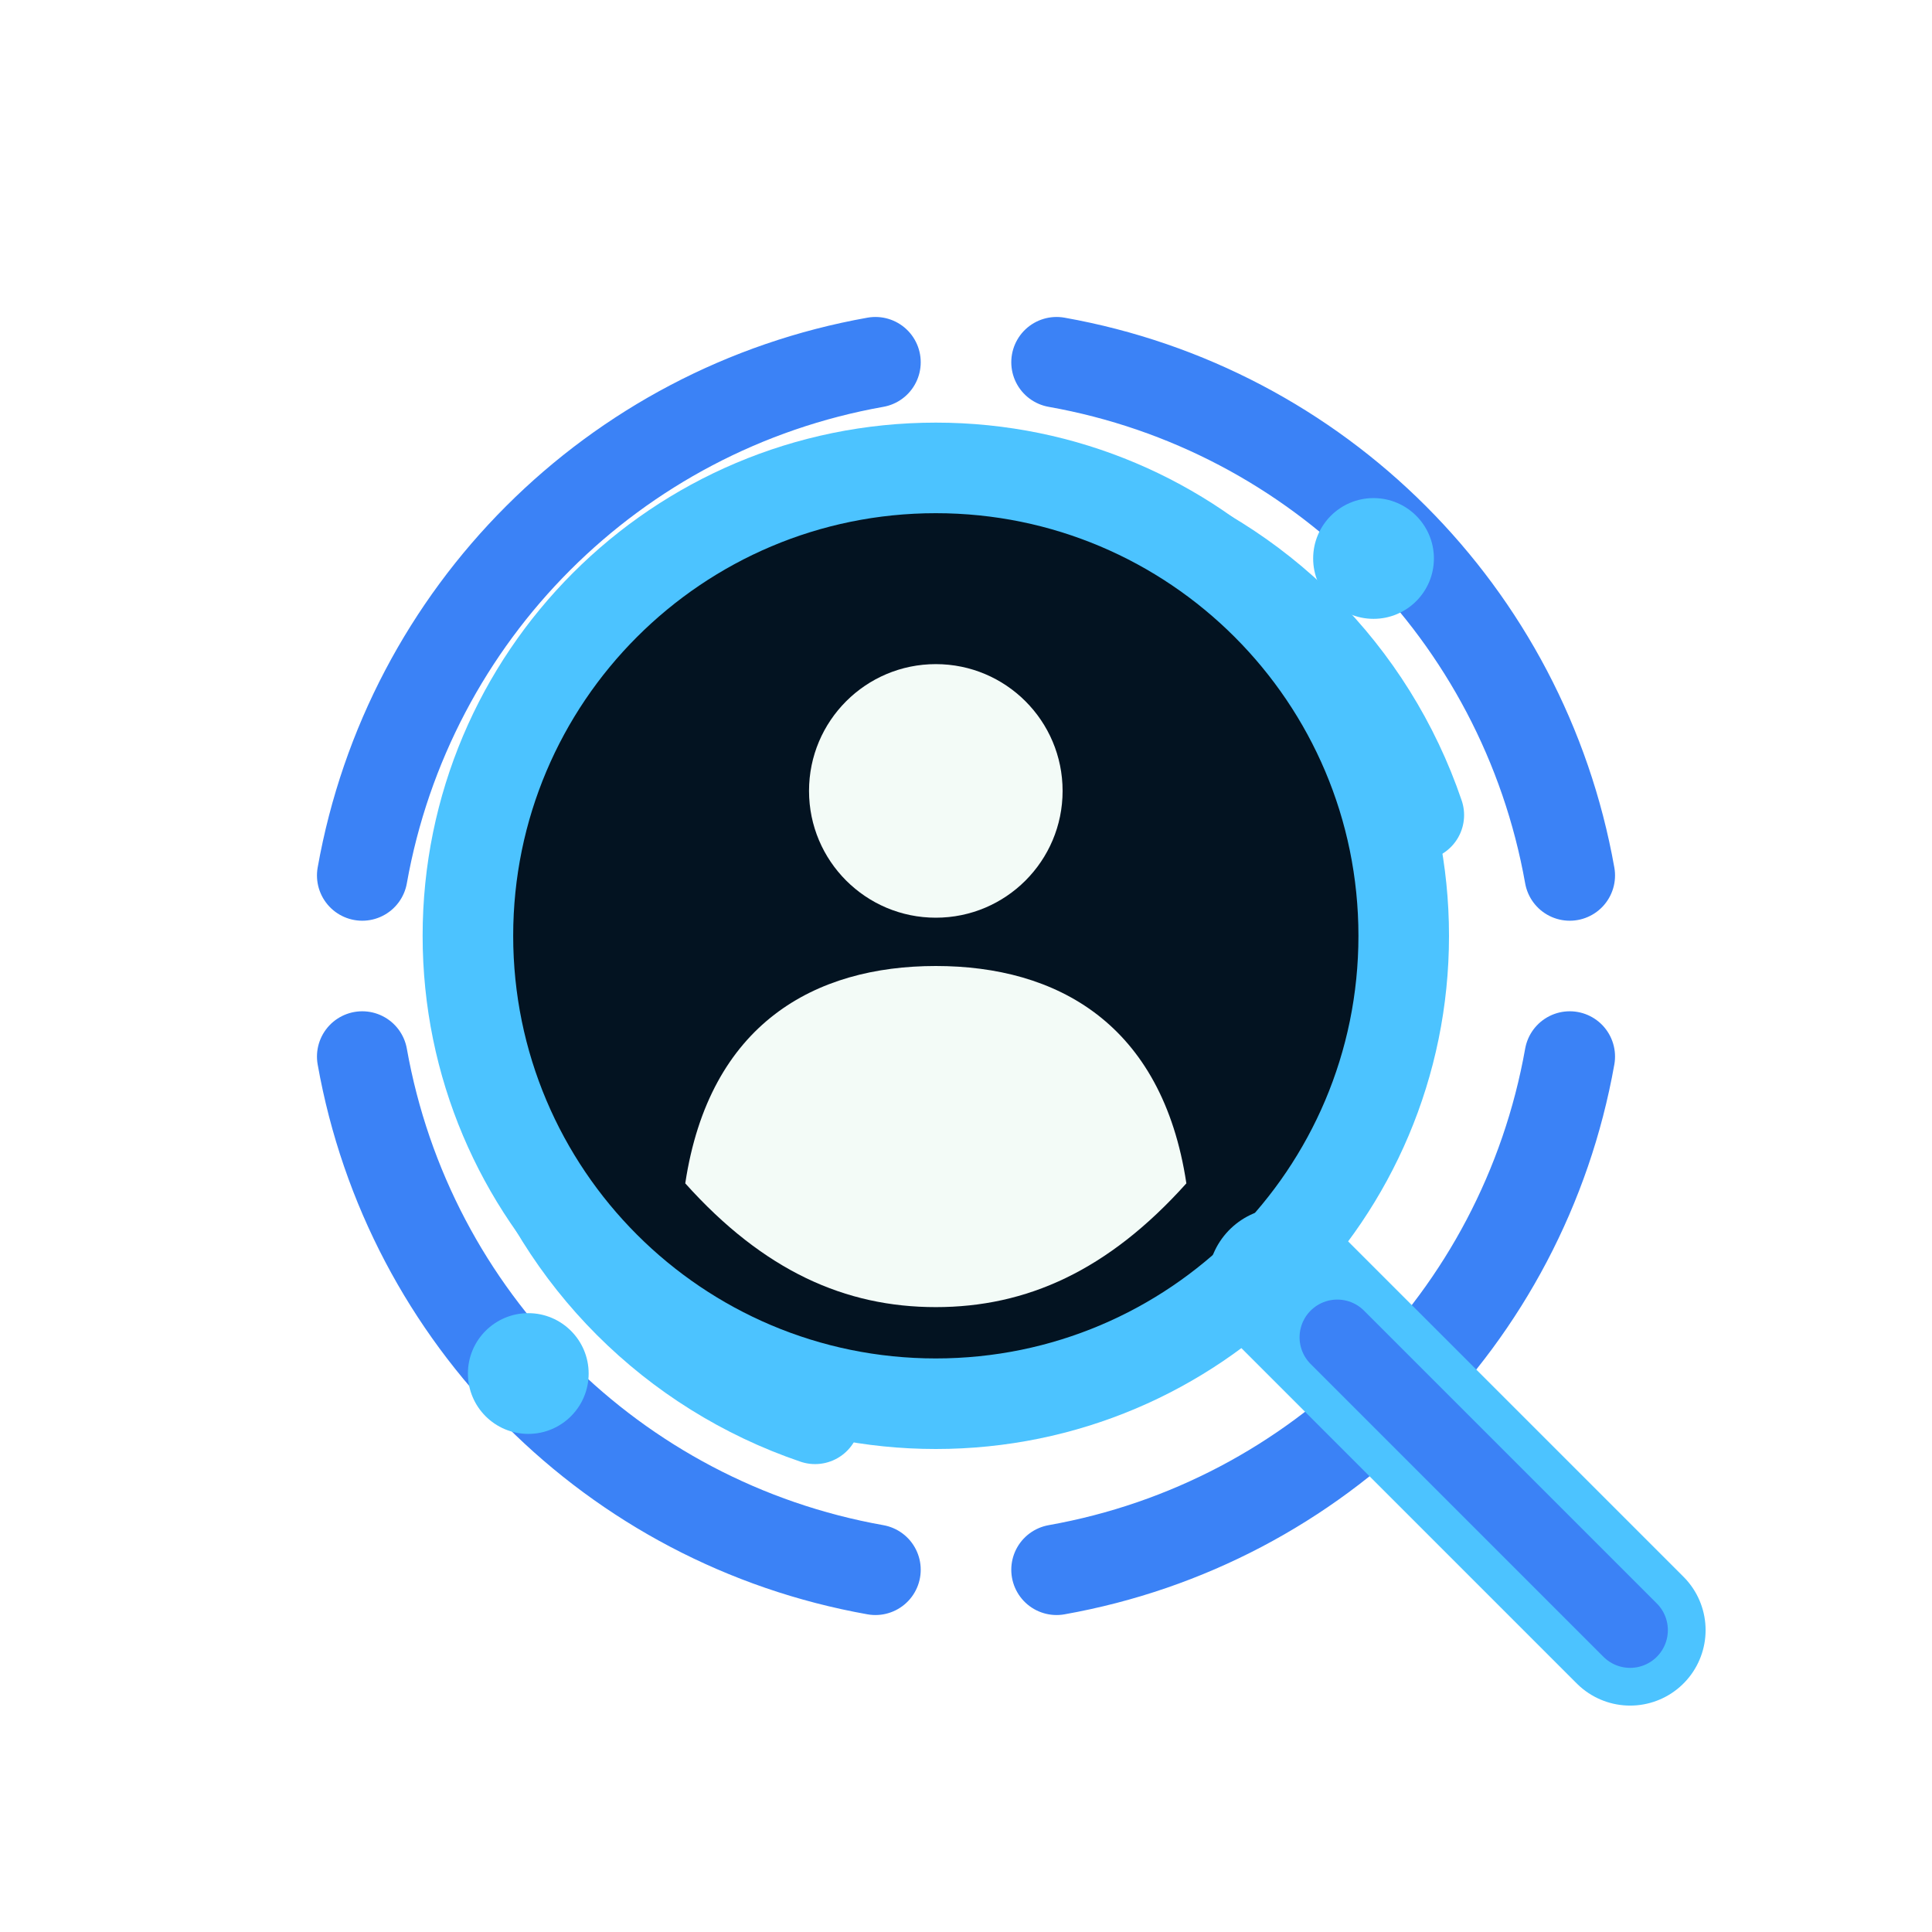
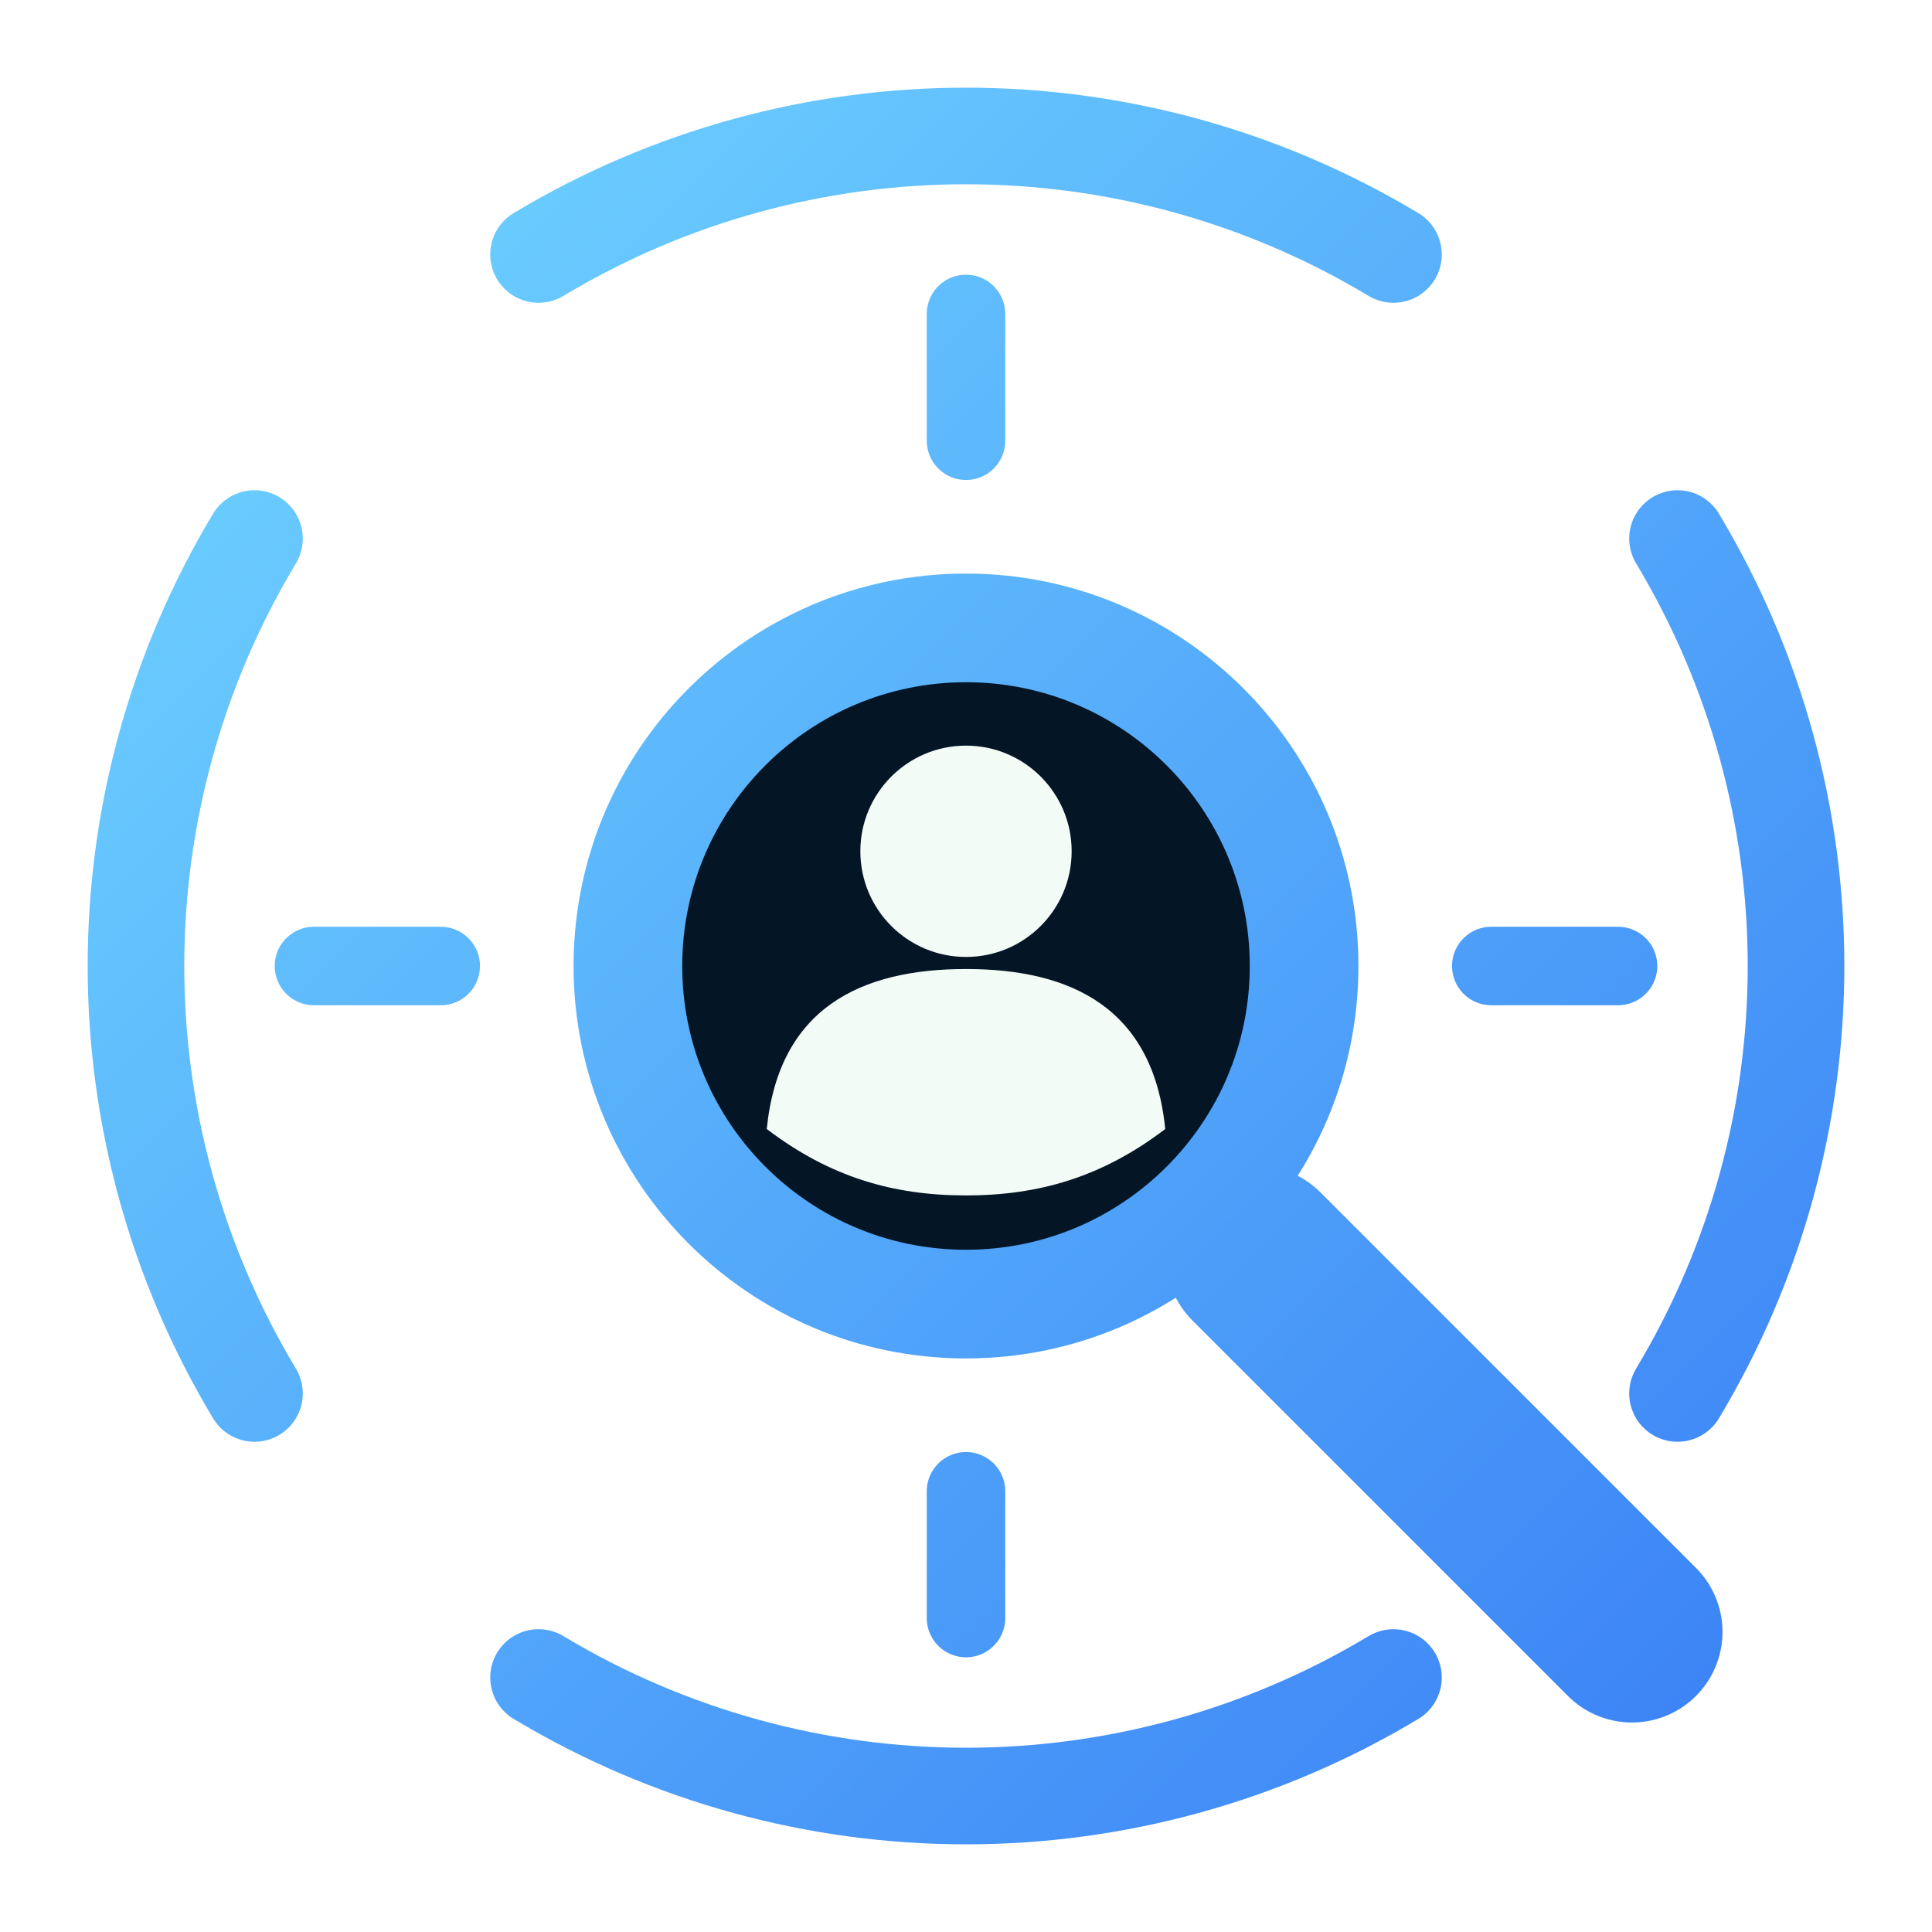
<svg xmlns="http://www.w3.org/2000/svg" viewBox="0 0 64 64" role="img" aria-label="КлиентРадар">
-   <g fill="none" stroke="#3B82F6" stroke-width="3" stroke-linecap="round">
-     <path d="M12 29 A21 21 0 0 1 29 12" />
-     <path d="M35 12 A21 21 0 0 1 52 29" />
-     <path d="M52 35 A21 21 0 0 1 35 52" />
-     <path d="M29 52 A21 21 0 0 1 12 35" />
+   <defs>
+     <linearGradient id="g" x1="6" y1="6" x2="58" y2="58" gradientUnits="userSpaceOnUse">
+       <stop offset="0" stop-color="#6FD4FF" />
+       <stop offset="1" stop-color="#3B82F6" />
+     </linearGradient>
+   </defs>
+   <g fill="none" stroke="url(#g)" stroke-linecap="round">
+     <g stroke-width="3.2">
+       <path d="M55.57 17.84A27.5 27.5 0 0 1 55.57 46.16" />
+       <path d="M46.16 55.57A27.5 27.5 0 0 1 17.84 55.57" />
+       <path d="M8.43 46.16A27.5 27.5 0 0 1 8.43 17.84" />
+       <path d="M17.84 8.43A27.5 27.5 0 0 1 46.16 8.43" />
+     </g>
+     <path d="M49.40 32.00L53.60 32.00M32.00 49.40L32.00 53.60M14.60 32.00L10.40 32.00M32.00 14.60L32.00 10.40" stroke-width="2.6" />
+     <circle cx="32" cy="32" r="11.2" fill="#041526" stroke-width="3.6" />
+     <path d="M41.62 41.62L54.06 54.06" stroke-width="6" />
  </g>
-   <g fill="none" stroke="#4CC3FF" stroke-width="3" stroke-linecap="round">
-     <path d="M17 27 A16 16 0 0 1 27 17" />
-     <path d="M37 17 A16 16 0 0 1 47 27" />
-     <path d="M17 37 A16 16 0 0 0 27 47" />
-   </g>
-   <circle cx="31" cy="31" r="15.5" fill="#031321" stroke="#4CC3FF" stroke-width="3" />
-   <circle cx="31" cy="26.2" r="4.2" fill="#F3FBF7" />
-   <path d="M22.7 39.2 C23.5 33.9 27 32 31 32 C35 32 38.5 33.9 39.3 39.2 C36.7 42.1 34 43.3 31 43.3 C28 43.3 25.3 42.1 22.7 39.2Z" fill="#F3FBF7" />
-   <path d="M42.5 42.5 L54 54" fill="none" stroke="#4CC3FF" stroke-width="5" stroke-linecap="round" />
-   <path d="M44.3 44.3 L54 54" fill="none" stroke="#3B82F6" stroke-width="2.5" stroke-linecap="round" />
-   <circle cx="45.5" cy="18.5" r="2" fill="#4CC3FF" />
-   <circle cx="17.5" cy="45.5" r="2" fill="#4CC3FF" />
+   <circle cx="32" cy="28.2" r="3.5" fill="#F3FBF7" />
+   <path d="M25.4 37.4C25.8 33.4 28.5 32.1 32 32.1S38.2 33.4 38.6 37.4C36.5 39 34.4 39.6 32 39.6S27.5 39 25.4 37.4Z" fill="#F3FBF7" />
</svg>
